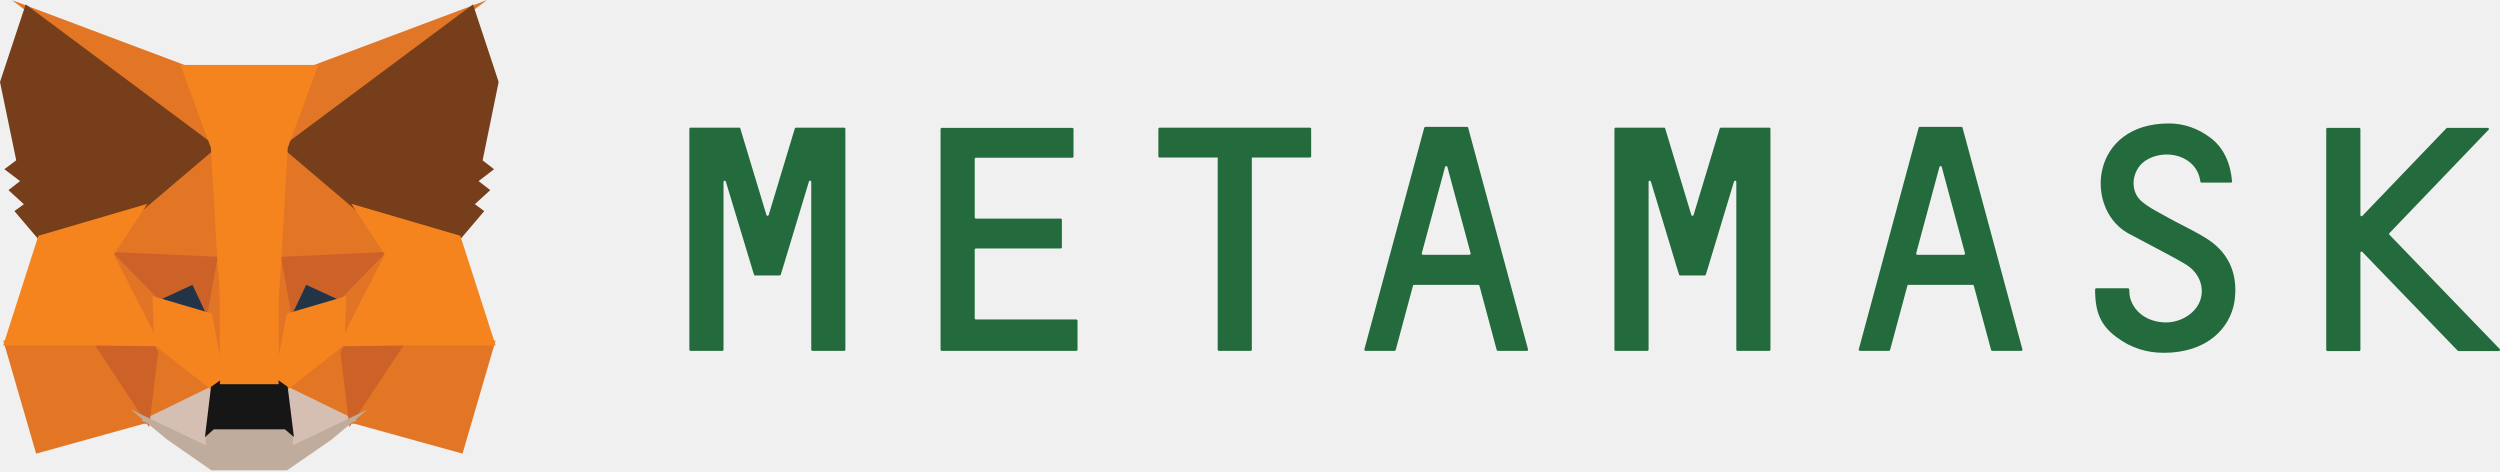
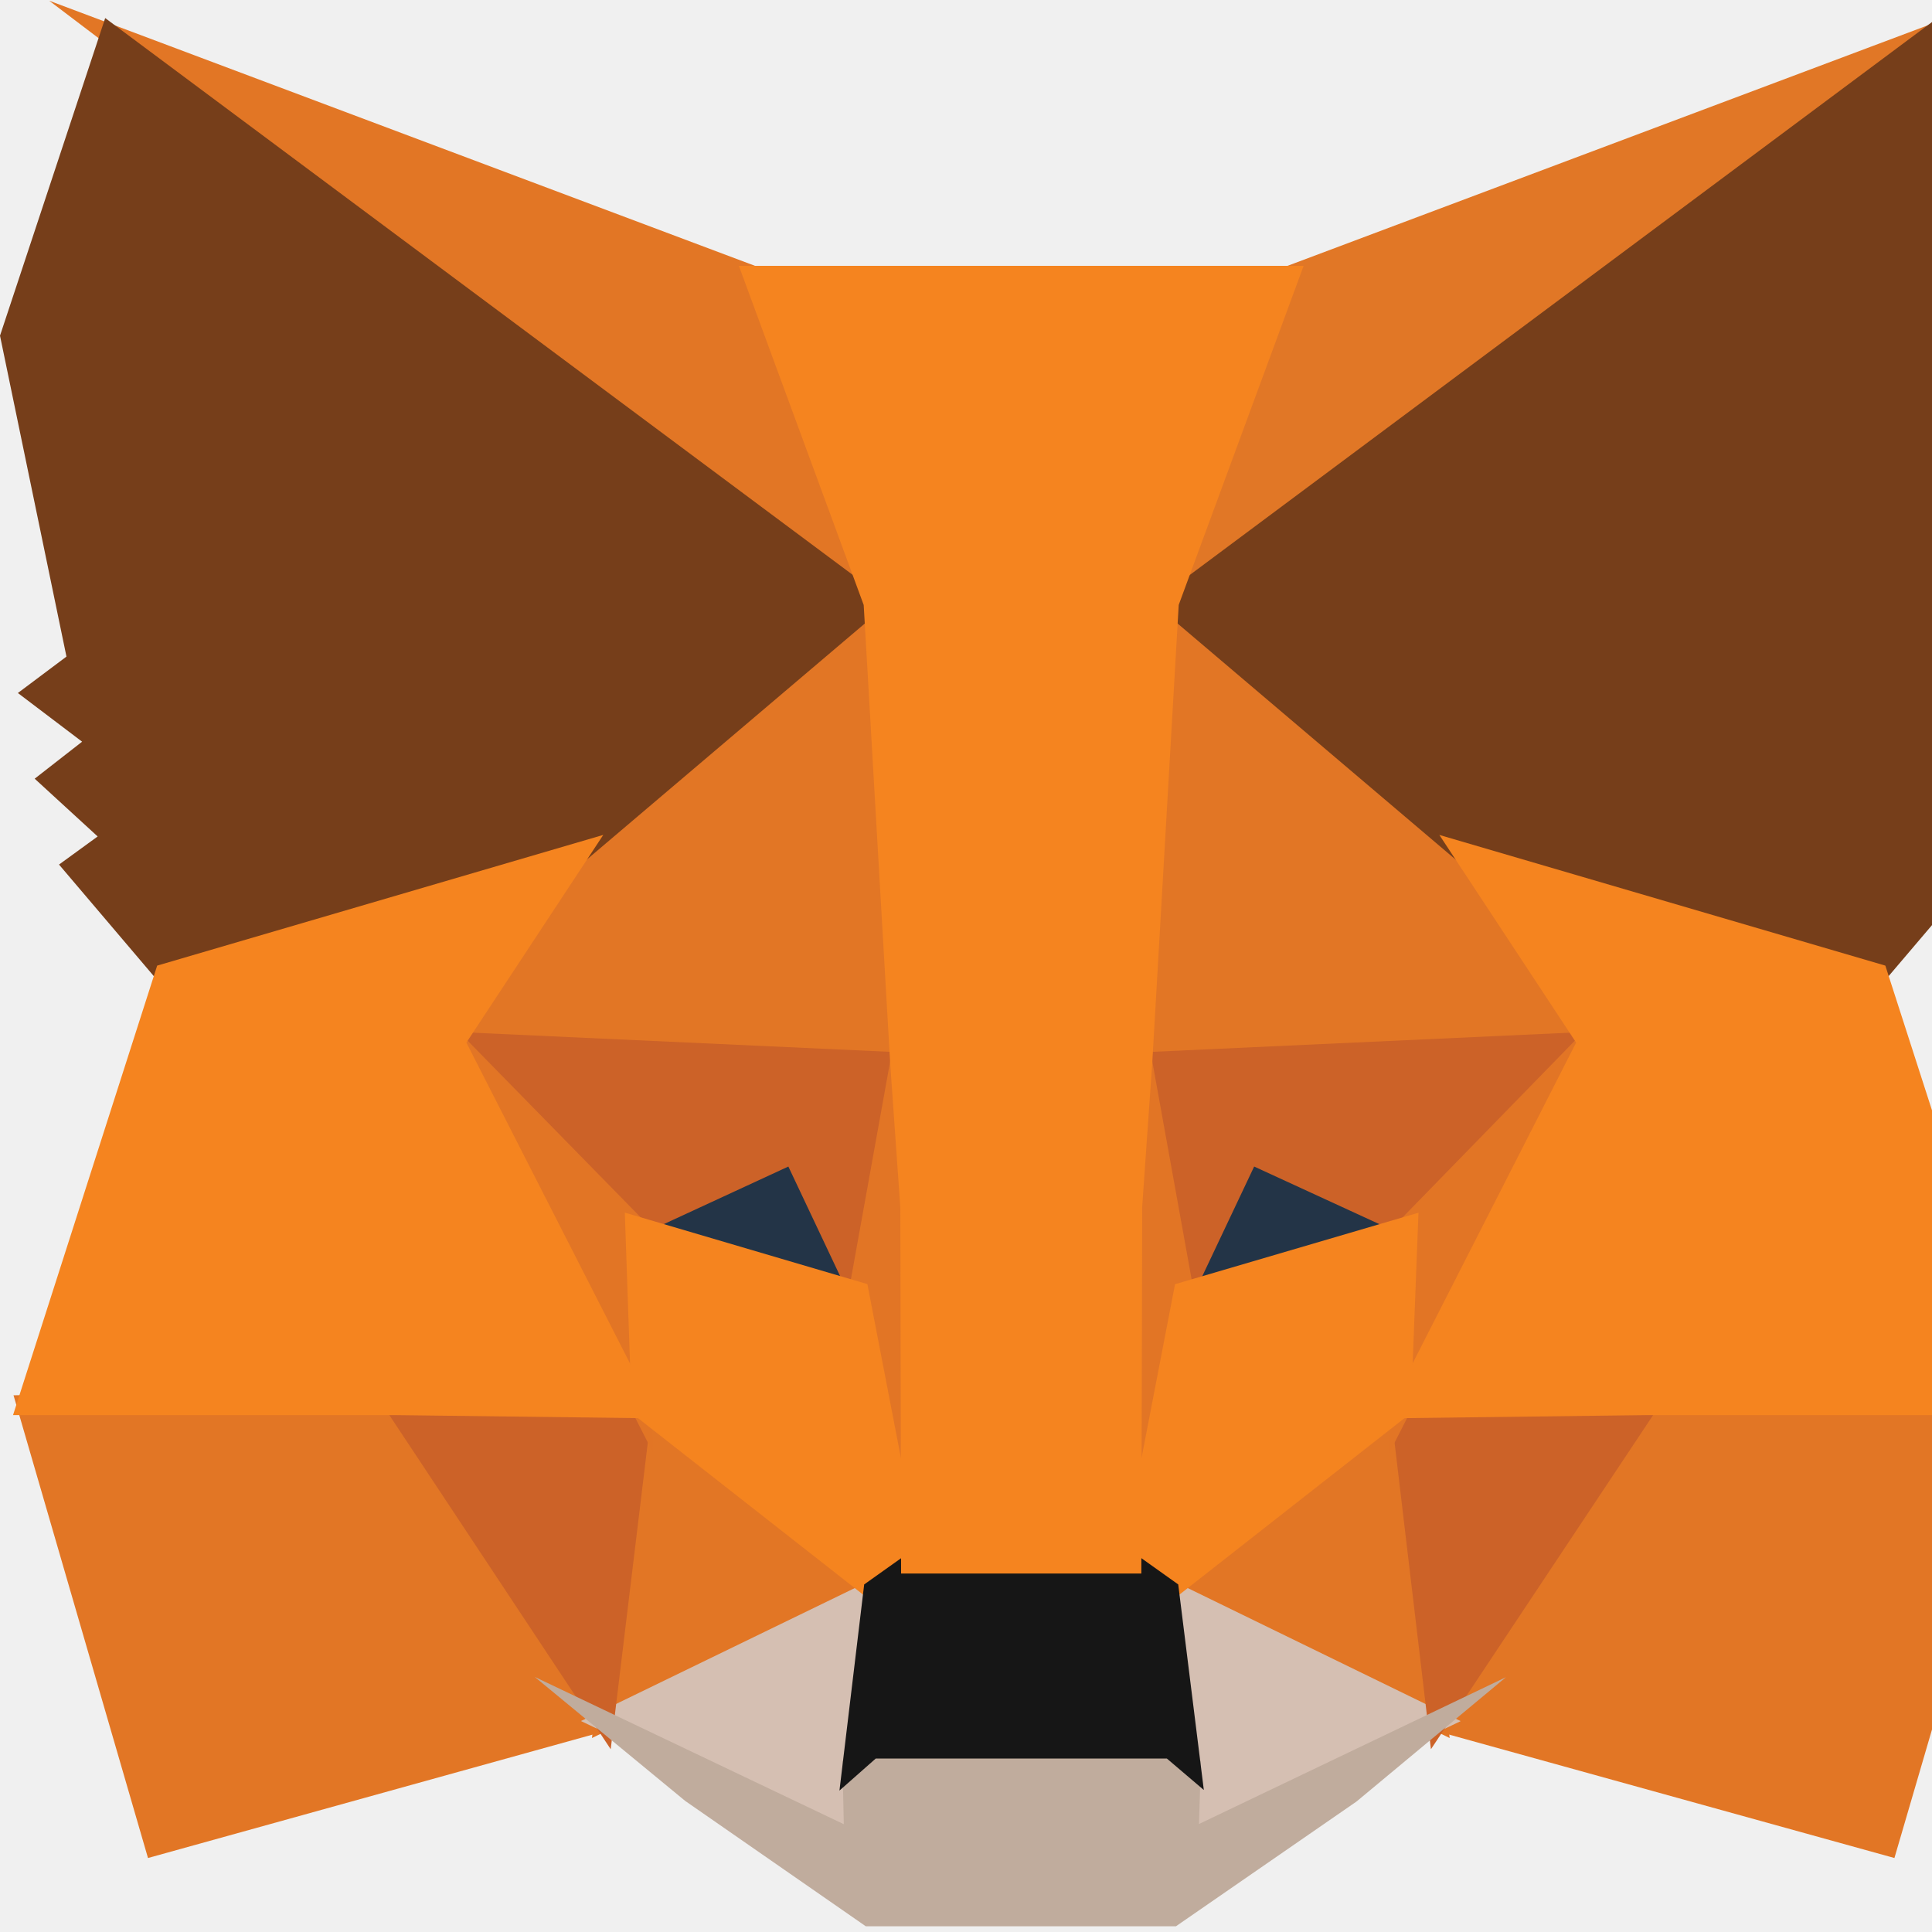
- <svg xmlns="http://www.w3.org/2000/svg" width="106" height="20" viewBox="0 0 106 20" fill="none">
-   <g clip-path="url(#clip0_76_55)">
-     <path d="M91.961 5.234C92.6 5.234 93.199 5.445 93.725 5.843C94.275 6.257 94.574 6.906 94.639 7.686C94.642 7.696 94.641 7.708 94.636 7.717C94.631 7.727 94.623 7.735 94.612 7.738L94.59 7.742H93.345C93.326 7.742 93.308 7.733 93.3 7.719L93.296 7.702C93.15 6.574 91.784 6.265 90.959 6.817C90.384 7.207 90.271 8.1 90.822 8.554C91.037 8.733 91.285 8.875 91.537 9.013L92.203 9.378L92.787 9.68C93.08 9.831 93.369 9.987 93.644 10.17C94.59 10.803 94.905 11.761 94.735 12.824C94.542 13.912 93.587 14.959 91.743 14.959C91.04 14.959 90.36 14.764 89.738 14.293C89.075 13.798 88.832 13.254 88.832 12.272C88.832 12.254 88.846 12.235 88.862 12.227L88.88 12.223H90.231C90.255 12.223 90.279 12.248 90.279 12.272C90.279 12.361 90.295 12.564 90.328 12.67C90.514 13.254 91.047 13.627 91.735 13.668C92.366 13.709 92.997 13.36 93.239 12.856C93.506 12.304 93.312 11.606 92.698 11.225L92.619 11.177L92.327 11.009L91.975 10.815L90.276 9.914L90.173 9.856L90.142 9.837C88.371 8.733 88.67 5.234 91.961 5.234ZM100.033 5.421C100.051 5.421 100.069 5.435 100.077 5.452L100.081 5.47V9.123C100.081 9.155 100.112 9.177 100.141 9.168L100.162 9.155L103.729 5.437C103.734 5.431 103.74 5.427 103.747 5.424L103.761 5.421H105.484C105.516 5.421 105.538 5.452 105.529 5.481L105.516 5.502L101.31 9.886C101.305 9.892 101.301 9.899 101.299 9.906C101.297 9.914 101.297 9.922 101.299 9.93L101.31 9.95L105.985 14.796C106.011 14.816 106 14.856 105.978 14.876L105.96 14.886H104.238L104.222 14.881L104.206 14.869L100.162 10.681C100.143 10.655 100.103 10.665 100.087 10.691L100.081 10.713V14.837C100.081 14.855 100.068 14.873 100.051 14.882L100.033 14.886H98.682C98.664 14.886 98.646 14.872 98.638 14.855L98.633 14.837V5.47C98.633 5.451 98.647 5.433 98.664 5.425L98.682 5.421H100.033ZM31.34 5.413C31.356 5.413 31.369 5.417 31.378 5.426L31.388 5.445L32.496 9.114C32.499 9.123 32.503 9.13 32.509 9.136C32.515 9.142 32.523 9.147 32.531 9.149C32.539 9.151 32.548 9.152 32.556 9.15C32.565 9.148 32.572 9.143 32.579 9.138L32.593 9.114L33.701 5.446C33.707 5.434 33.717 5.424 33.728 5.418L33.75 5.413H35.796C35.814 5.413 35.832 5.427 35.84 5.444L35.844 5.462V14.829C35.844 14.847 35.831 14.866 35.814 14.873L35.796 14.878H34.445C34.427 14.878 34.409 14.864 34.401 14.847L34.397 14.829V7.71C34.397 7.663 34.341 7.644 34.312 7.672L34.3 7.694L33.184 11.387L33.103 11.647C33.097 11.659 33.088 11.669 33.076 11.675L33.054 11.68H32.019C32.003 11.68 31.99 11.676 31.981 11.666L31.971 11.647L31.89 11.387L30.774 7.694C30.76 7.654 30.702 7.652 30.683 7.686L30.677 7.71V14.829C30.677 14.847 30.663 14.866 30.646 14.873L30.628 14.878H29.277C29.259 14.878 29.241 14.864 29.233 14.847L29.229 14.829V5.462C29.229 5.443 29.243 5.425 29.26 5.417L29.277 5.413H31.34ZM70.555 5.413C70.571 5.413 70.584 5.417 70.593 5.426L70.603 5.445L71.712 9.114C71.714 9.123 71.718 9.13 71.724 9.136C71.731 9.142 71.738 9.146 71.746 9.149C71.754 9.151 71.763 9.151 71.771 9.149C71.78 9.147 71.787 9.143 71.794 9.138L71.809 9.114L72.916 5.446C72.922 5.434 72.931 5.424 72.943 5.418L72.964 5.413H75.019C75.037 5.413 75.055 5.427 75.063 5.444L75.067 5.462V14.829C75.067 14.847 75.054 14.866 75.037 14.873L75.019 14.878H73.668C73.65 14.878 73.632 14.864 73.624 14.847L73.62 14.829V7.71C73.62 7.663 73.564 7.644 73.536 7.672L73.523 7.694L72.407 11.387L72.326 11.647C72.32 11.659 72.311 11.669 72.299 11.675L72.277 11.68H71.242C71.226 11.68 71.213 11.676 71.204 11.666L71.194 11.647L71.112 11.387L69.997 7.694C69.983 7.654 69.925 7.652 69.906 7.686L69.9 7.71V14.829C69.9 14.847 69.886 14.866 69.869 14.873L69.851 14.878H68.5C68.482 14.878 68.464 14.864 68.456 14.847L68.452 14.829V5.462C68.452 5.443 68.465 5.425 68.483 5.417L68.5 5.413H70.555ZM55.545 5.413C55.555 5.412 55.565 5.415 55.573 5.421C55.581 5.426 55.587 5.434 55.59 5.444L55.593 5.462V6.63C55.593 6.649 55.58 6.667 55.563 6.675L55.545 6.679H53.078V14.829C53.078 14.847 53.065 14.866 53.047 14.873L53.03 14.878H51.679C51.661 14.878 51.643 14.864 51.635 14.847L51.631 14.829V6.679H49.164C49.145 6.679 49.127 6.665 49.119 6.648L49.115 6.63V5.462C49.115 5.443 49.129 5.425 49.146 5.417L49.164 5.413L55.545 5.413ZM62.2 5.38C62.217 5.38 62.229 5.384 62.238 5.394L62.249 5.413L64.788 14.812C64.791 14.824 64.79 14.836 64.785 14.847C64.781 14.857 64.772 14.866 64.762 14.872L64.74 14.877H63.511C63.498 14.876 63.485 14.87 63.475 14.861L63.462 14.845L62.727 12.11C62.721 12.098 62.711 12.088 62.7 12.082L62.678 12.077H59.96C59.944 12.077 59.931 12.081 59.922 12.09L59.912 12.11L59.176 14.845C59.17 14.857 59.161 14.867 59.149 14.873L59.127 14.877H57.898C57.886 14.877 57.875 14.873 57.866 14.866C57.858 14.858 57.851 14.848 57.849 14.836L57.849 14.812L60.389 5.413C60.395 5.401 60.404 5.391 60.416 5.385L60.437 5.38H62.2ZM83.163 5.38C83.179 5.38 83.191 5.384 83.2 5.394L83.211 5.413L85.75 14.812C85.753 14.824 85.752 14.836 85.747 14.847C85.743 14.857 85.734 14.866 85.724 14.872L85.702 14.877H84.473C84.466 14.877 84.459 14.876 84.452 14.873C84.446 14.87 84.44 14.866 84.435 14.861L84.424 14.845L83.688 12.11C83.683 12.098 83.673 12.088 83.662 12.082L83.64 12.077H80.922C80.906 12.077 80.894 12.081 80.885 12.09L80.874 12.11L80.138 14.845C80.133 14.857 80.123 14.867 80.111 14.873L80.09 14.877H78.86C78.849 14.877 78.838 14.873 78.829 14.866C78.82 14.858 78.814 14.848 78.811 14.836L78.812 14.812L81.351 5.413C81.356 5.401 81.366 5.391 81.378 5.385L81.4 5.38H83.163ZM45.468 5.421C45.486 5.421 45.505 5.435 45.513 5.452L45.517 5.47V6.639C45.517 6.657 45.503 6.675 45.486 6.683L45.468 6.687H41.376C41.358 6.687 41.34 6.701 41.332 6.718L41.328 6.736V9.22C41.328 9.238 41.341 9.256 41.358 9.264L41.376 9.269H44.975C44.993 9.269 45.011 9.282 45.019 9.299L45.023 9.317V10.486C45.023 10.504 45.01 10.523 44.993 10.531L44.975 10.535H41.376C41.358 10.535 41.34 10.549 41.332 10.566L41.328 10.584V13.49C41.328 13.511 41.335 13.526 41.347 13.535L41.368 13.546H45.638C45.656 13.546 45.674 13.56 45.682 13.577L45.687 13.595V14.829C45.687 14.847 45.673 14.865 45.656 14.873L45.638 14.877H39.928C39.91 14.877 39.892 14.864 39.884 14.847L39.88 14.829V5.47C39.88 5.451 39.894 5.433 39.911 5.425L39.928 5.421H45.468ZM61.368 7.077C61.365 7.069 61.361 7.061 61.355 7.055C61.349 7.049 61.341 7.045 61.333 7.042C61.325 7.04 61.316 7.04 61.308 7.042C61.299 7.044 61.292 7.048 61.285 7.054L61.271 7.077L60.284 10.738C60.278 10.762 60.29 10.787 60.31 10.797L60.332 10.803H62.306C62.317 10.803 62.328 10.798 62.337 10.791C62.346 10.783 62.352 10.773 62.355 10.762L62.354 10.738L61.368 7.077ZM82.33 7.077C82.327 7.069 82.323 7.061 82.317 7.055C82.311 7.049 82.303 7.045 82.295 7.042C82.287 7.04 82.278 7.04 82.27 7.042C82.261 7.044 82.254 7.048 82.247 7.054L82.233 7.077L81.246 10.738C81.24 10.762 81.252 10.787 81.272 10.797L81.294 10.803H83.268C83.279 10.803 83.29 10.798 83.299 10.791C83.308 10.783 83.314 10.773 83.317 10.762L83.316 10.738L82.33 7.077Z" fill="#236A3C" />
-     <path d="M20.654 0L11.581 6.755L13.268 2.774L20.654 0Z" fill="#E17726" />
-     <path d="M0.511 0.008L7.877 2.775L9.479 6.808L0.511 0.008ZM17.002 14.367L21.012 14.443L19.611 19.234L14.718 17.878L17.002 14.367ZM4.141 14.367L6.417 17.878L1.532 19.234L0.14 14.443L4.141 14.367Z" fill="#E27625" />
-     <path d="M9.261 5.781L9.425 11.107L4.521 10.882L5.916 8.765L5.934 8.744L9.261 5.781ZM11.832 5.721L15.21 8.744L15.227 8.765L16.622 10.882L11.719 11.107L11.832 5.721ZM6.561 14.382L9.238 16.481L6.128 17.992L6.561 14.382ZM14.583 14.382L15.007 17.992L11.905 16.481L14.583 14.382Z" fill="#E27625" />
-     <path d="M11.974 16.283L15.121 17.817L12.194 19.217L12.224 18.292L11.974 16.283ZM9.169 16.284L8.928 18.276L8.948 19.216L6.014 17.817L9.169 16.284Z" fill="#D5BFB2" />
-     <path d="M8.26 11.802L9.082 13.541L6.282 12.716L8.26 11.802ZM12.884 11.802L14.871 12.716L12.061 13.541L12.884 11.802Z" fill="#233447" />
-     <path d="M6.775 14.364L6.322 18.108L3.896 14.446L6.775 14.364ZM14.369 14.364L17.248 14.446L14.813 18.108L14.369 14.364ZM16.693 10.67L14.598 12.819L12.983 12.076L12.209 13.712L11.702 10.899L16.693 10.67ZM4.45 10.67L9.441 10.899L8.934 13.712L8.161 12.076L6.554 12.819L4.45 10.67Z" fill="#CC6228" />
-     <path d="M4.309 10.23L6.679 12.65L6.761 15.039L4.309 10.23ZM16.837 10.225L14.381 15.043L14.473 12.65L16.837 10.225ZM9.325 10.377L9.421 10.981L9.656 12.486L9.505 17.109L8.788 13.396L8.788 13.357L9.325 10.377ZM11.817 10.369L12.356 13.357L12.355 13.396L11.637 17.119L11.609 16.188L11.497 12.459L11.817 10.369Z" fill="#E27525" />
-     <path d="M14.684 12.553L14.604 14.63L12.103 16.59L11.598 16.231L12.164 13.294L14.684 12.553ZM6.468 12.554L8.979 13.294L9.546 16.231L9.04 16.59L6.54 14.629L6.468 12.554Z" fill="#F5841F" />
-     <path d="M5.535 17.359L8.734 18.884L8.721 18.232L8.988 17.996H12.154L12.432 18.232L12.411 18.883L15.59 17.362L14.043 18.649L12.173 19.941H8.963L7.094 18.643L5.535 17.359Z" fill="#C0AC9D" />
-     <path d="M11.745 16.08L12.197 16.402L12.462 18.53L12.079 18.204H9.066L8.69 18.537L8.946 16.402L9.399 16.08H11.745Z" fill="#161616" />
-     <path d="M20.055 0.187L21.143 3.475L20.463 6.799L20.948 7.175L20.292 7.678L20.785 8.061L20.133 8.658L20.533 8.95L19.471 10.199L15.112 8.922L15.074 8.902L11.934 6.236L20.055 0.187ZM1.089 0.187L9.21 6.236L6.069 8.902L6.031 8.922L1.673 10.199L0.611 8.95L1.011 8.659L0.359 8.061L0.85 7.678L0.185 7.174L0.688 6.797L0 3.475L1.089 0.187Z" fill="#763E1A" />
-     <path d="M14.899 8.643L19.517 9.996L21.017 14.649H17.059L14.332 14.683L16.315 10.793L14.899 8.643ZM6.245 8.643L4.828 10.793L6.812 14.683L4.086 14.649H0.135L1.627 9.996L6.245 8.643ZM13.494 2.752L12.202 6.263L11.928 11.005L11.824 12.491L11.815 16.289H9.328L9.32 12.498L9.215 11.004L8.941 6.263L7.649 2.752H13.494Z" fill="#F5841F" />
+ <svg xmlns="http://www.w3.org/2000/svg" fill="none" viewBox="0 0 20 20" width="20" height="20">
+   <g clip-path="url(#metamask_svg__a)">
+     <path fill="#E17726" d="M20.654 0 11.58 6.755l1.687-3.98L20.654 0Z" />
+     <path fill="#E27625" d="m.511.008 7.366 2.767 1.602 4.033L.51.008Zm16.491 14.359 4.01.076-1.401 4.791-4.893-1.356 2.284-3.511Zm-12.861 0 2.276 3.511-4.885 1.356-1.392-4.79 4.001-.078Z" />
+     <path fill="#E27625" d="m9.261 5.78.164 5.327-4.904-.225 1.395-2.117.018-.02L9.26 5.78Zm2.57-.059 3.379 3.023.017.02 1.395 2.118-4.903.225.113-5.386Zm-5.27 8.66 2.677 2.1-3.11 1.511.433-3.61Zm8.022 0 .424 3.611-3.101-1.51 2.677-2.1Z" />
+     <path fill="#D5BFB2" d="m11.974 16.283 3.147 1.534-2.927 1.4.03-.925-.25-2.009Zm-2.805 0-.24 1.993.02.94-2.935-1.4 3.155-1.532Z" />
+     <path fill="#233447" d="m8.26 11.802.822 1.739-2.8-.825 1.978-.914Zm4.624 0 1.987.914-2.81.825.823-1.74Z" />
+     <path fill="#CC6228" d="m6.775 14.364-.453 3.744-2.426-3.662 2.879-.082Zm7.594 0 2.879.082-2.435 3.662-.444-3.744Zm2.324-3.694-2.095 2.149-1.615-.743-.774 1.636-.507-2.813 4.99-.229Zm-12.243 0 4.991.229-.507 2.813-.773-1.636-1.607.743L4.45 10.67Z" />
+     <path fill="#E27525" d="m4.309 10.23 2.37 2.42.082 2.39-2.452-4.81Zm12.528-.005-2.456 4.818.092-2.393 2.364-2.425Zm-7.512.152.096.604.235 1.505-.151 4.623-.717-3.713v-.039l.537-2.98Zm2.492-.008.539 2.988v.039l-.719 3.723-.028-.931-.112-3.729.32-2.09Z" />
+     <path fill="#F5841F" d="m14.684 12.553-.08 2.077-2.5 1.96-.506-.36.566-2.936 2.52-.74Zm-8.216 0 2.511.74.567 2.938-.506.359-2.5-1.96-.072-2.076Z" />
+     <path fill="#C0AC9D" d="m5.535 17.359 3.2 1.525-.014-.652.267-.236h3.166l.278.236-.02.65 3.178-1.52-1.547 1.287-1.87 1.292h-3.21l-1.87-1.298-1.558-1.284Z" />
+     <path fill="#161616" d="m11.745 16.08.452.322.265 2.128-.383-.326H9.066l-.376.332.256-2.134.453-.322h2.346Z" />
+     <path fill="#763E1A" d="m20.055.187 1.088 3.288-.68 3.324.485.376-.656.503.493.383-.652.597.4.292-1.063 1.25-4.358-1.277-.038-.02-3.14-2.666 8.12-6.049Zm-18.966 0L9.21 6.236 6.07 8.902l-.039.02L1.673 10.2.611 8.95l.4-.291-.652-.598.491-.383-.665-.504.503-.377L0 3.475 1.089.187Z" />
+     <path fill="#F5841F" d="m14.899 8.643 4.618 1.353 1.5 4.653H17.06l-2.727.034 1.983-3.89-1.416-2.15Zm-8.654 0-1.417 2.15 1.984 3.89-2.726-.034H.135l1.492-4.653 4.618-1.353Zm7.25-5.891-1.293 3.51-.274 4.743-.104 1.486-.009 3.798H9.328l-.008-3.79-.105-1.495-.274-4.741-1.292-3.511h5.845Z" />
  </g>
  <defs>
-     <clipPath id="clip0_76_55">
-       <rect width="106" height="20" fill="white" />
+     <clipPath id="metamask_svg__a">
+       <path fill="#fff" d="M0 0h106v20H0z" />
    </clipPath>
  </defs>
</svg>
